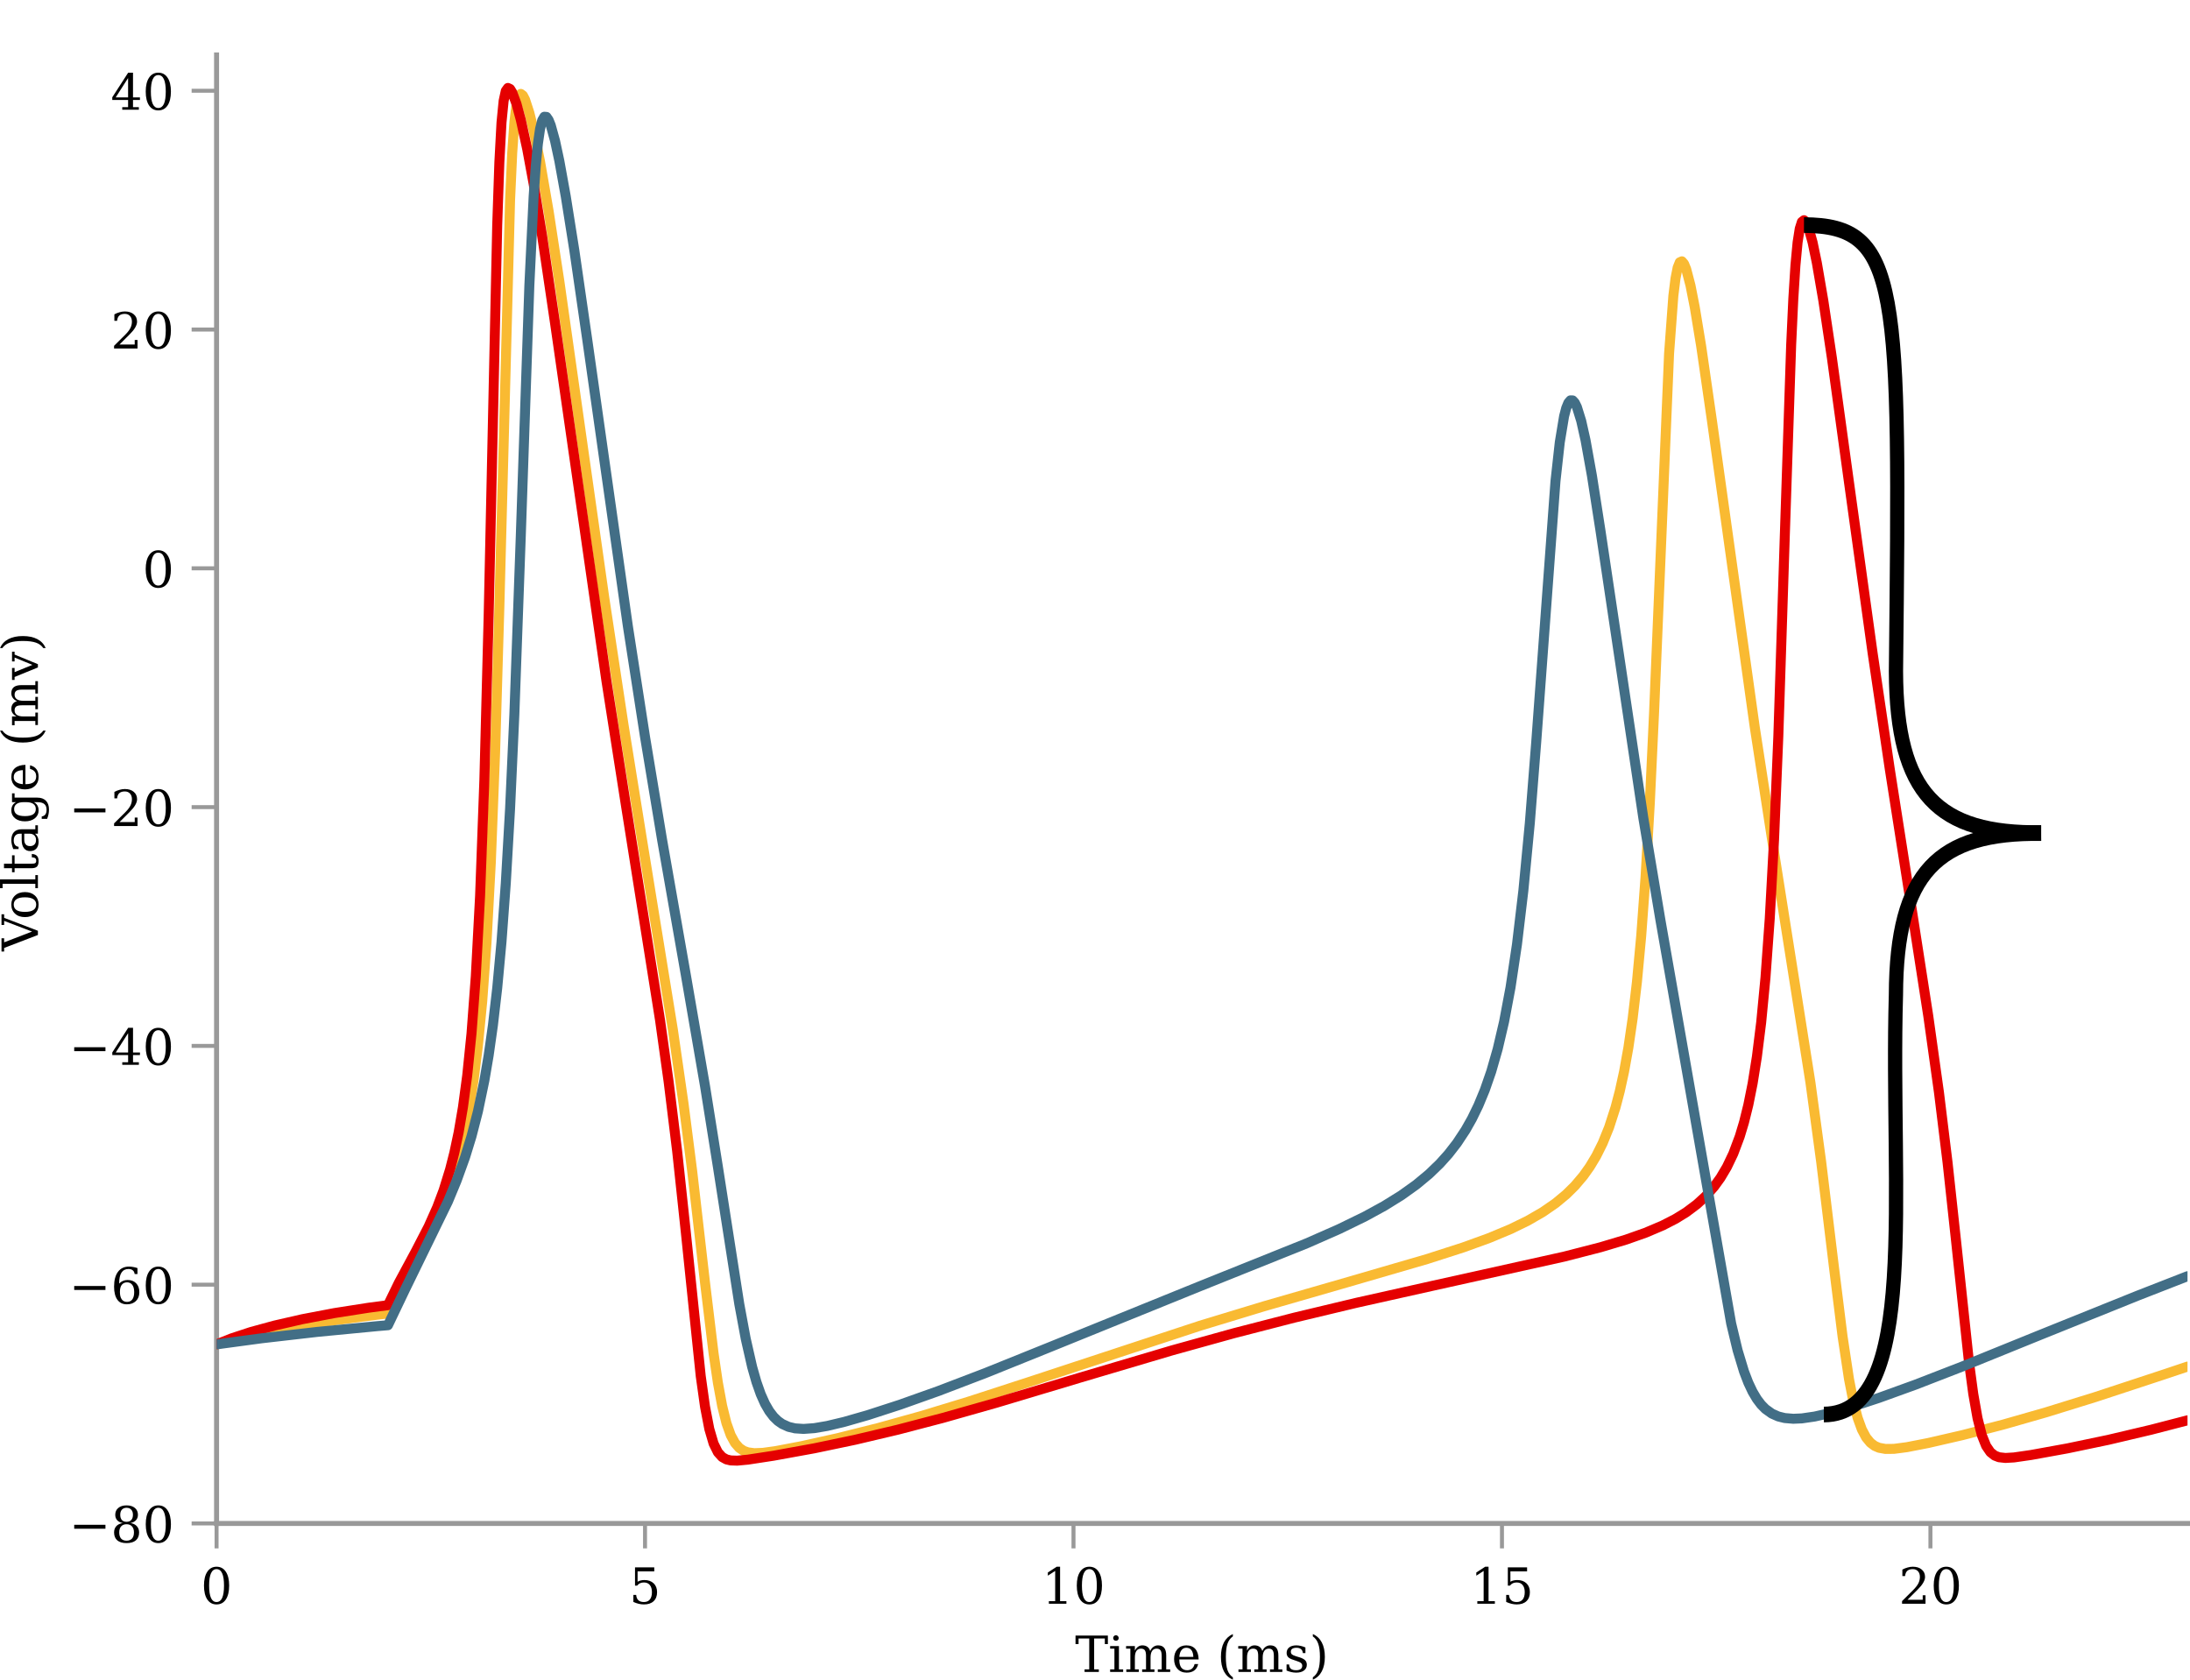
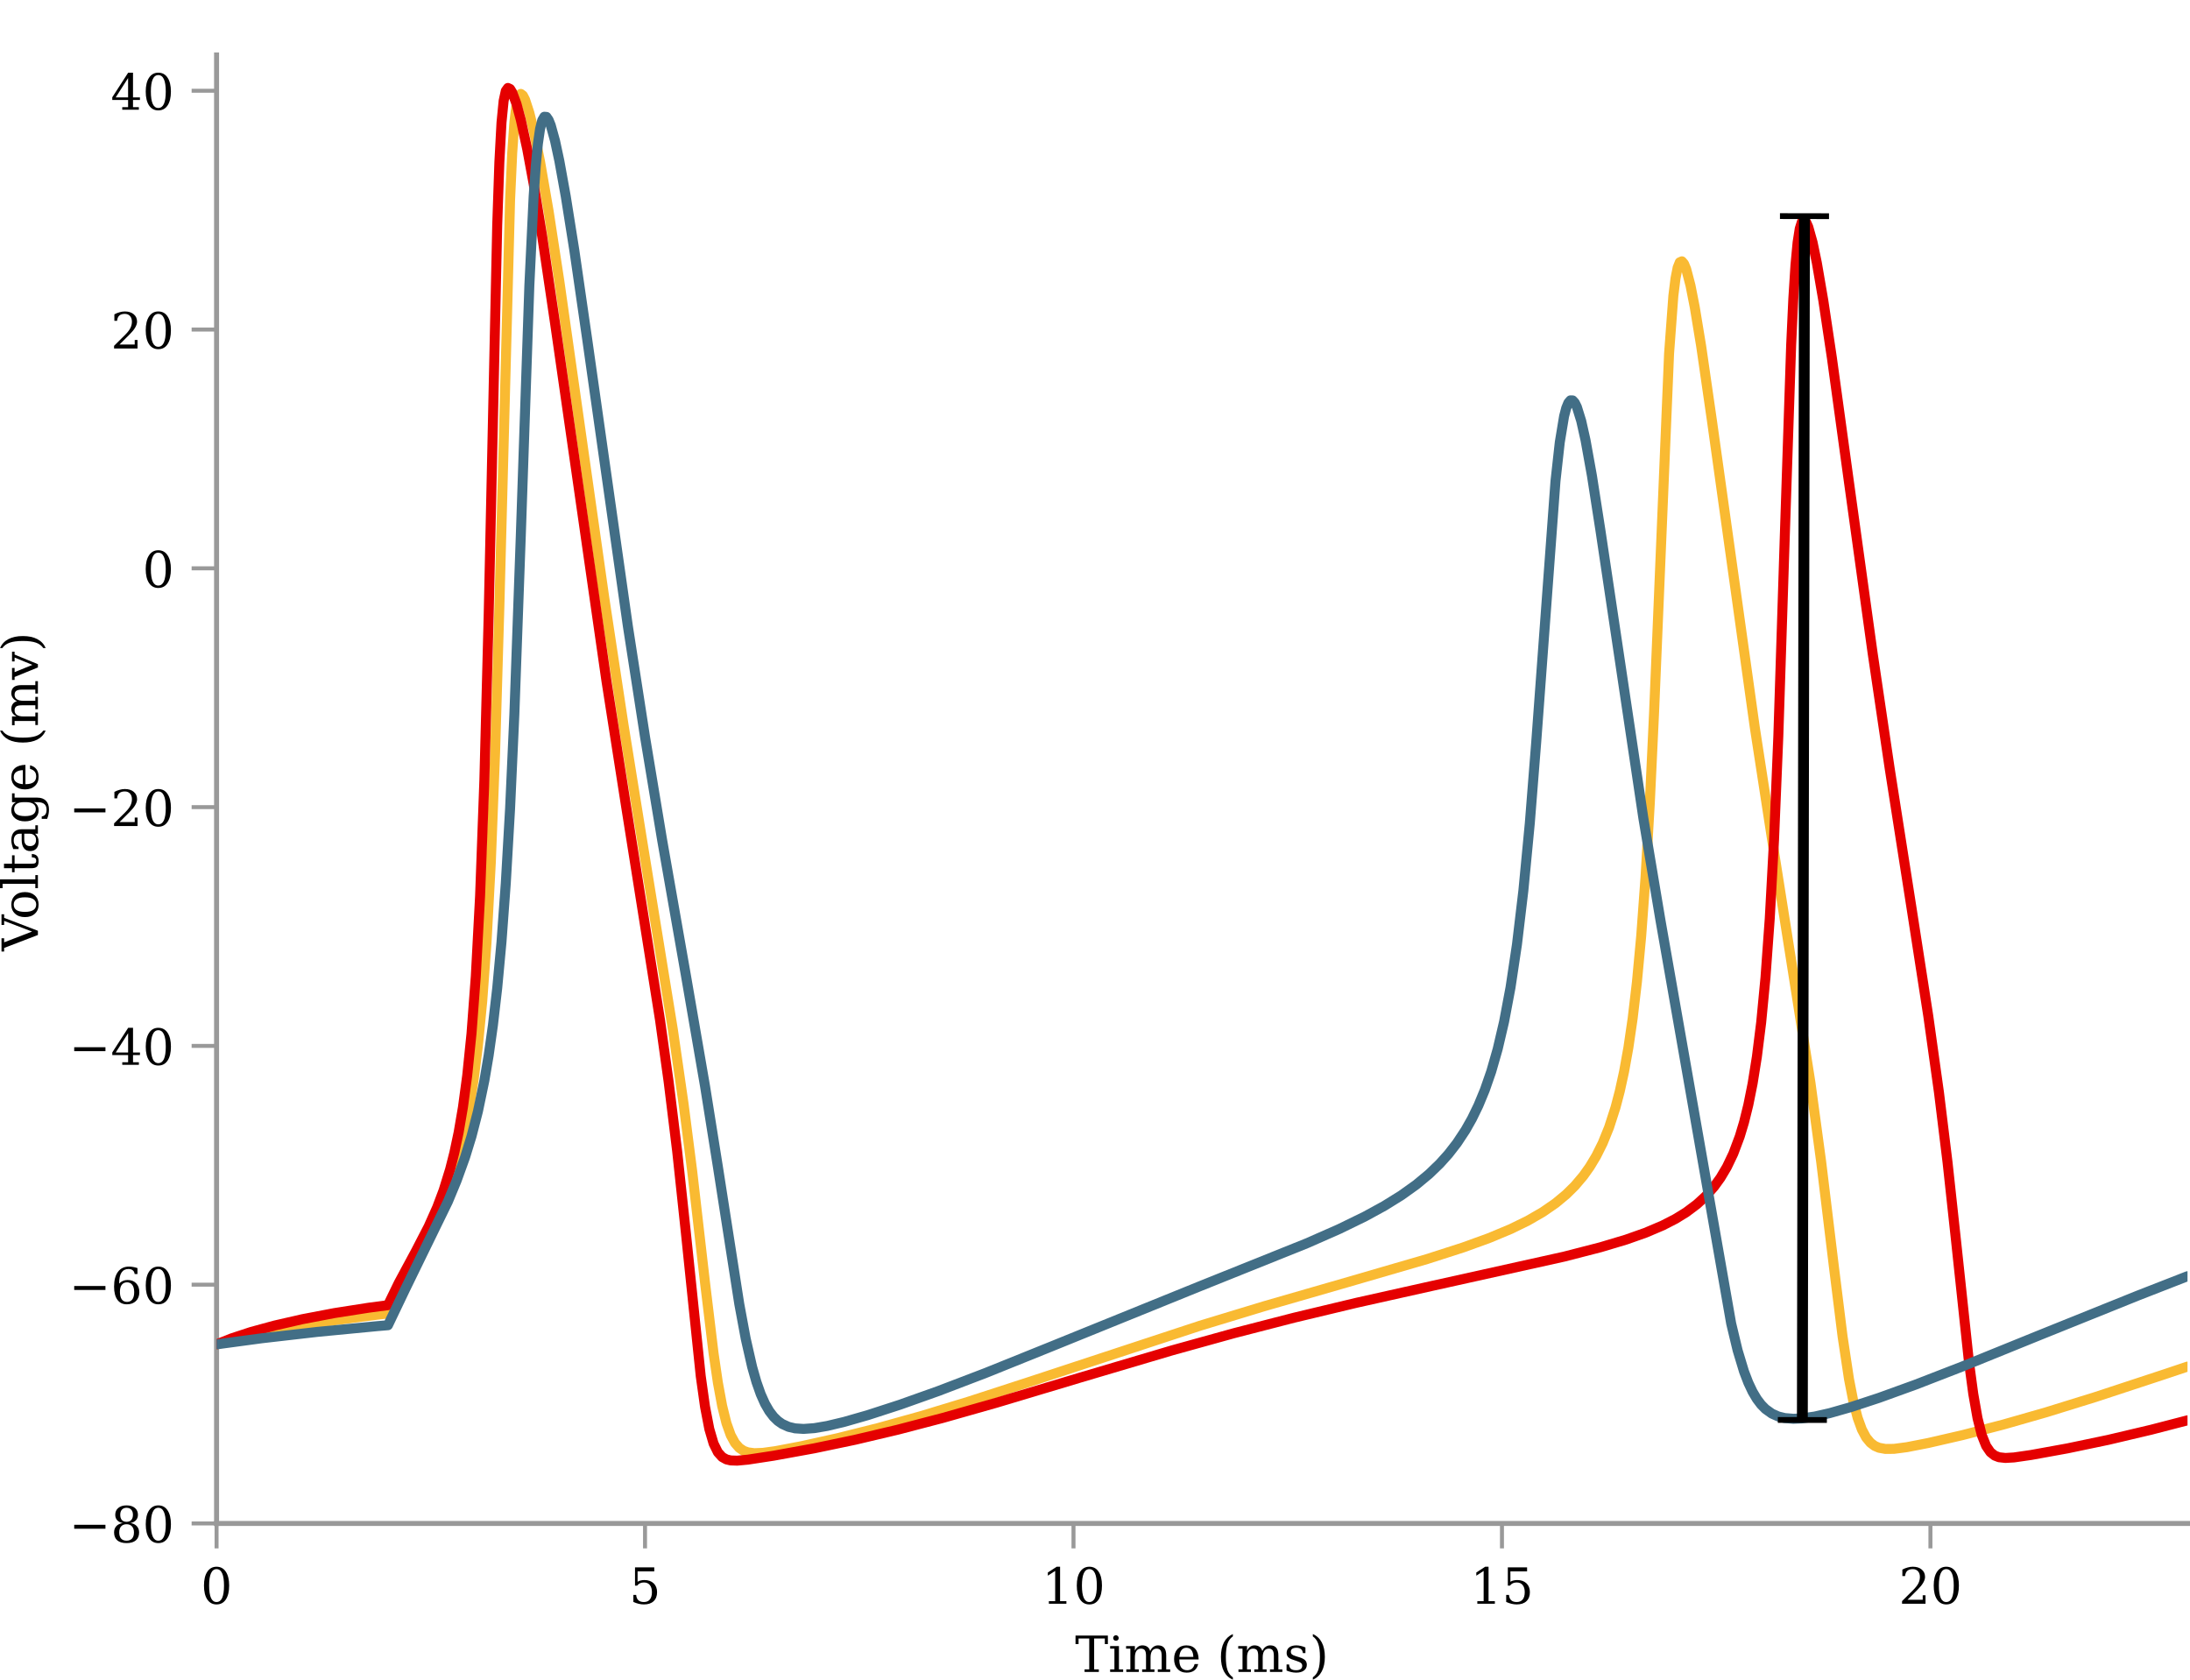
<svg xmlns="http://www.w3.org/2000/svg" id="svg2" version="1.1" xml:space="preserve" width="548.718" height="420.904" viewBox="0 0 548.718 420.904">
  <defs id="defs6">
+     <marker orient="auto" refY="0.0" refX="0.0" id="StopL" style="overflow:visible">
+       <path id="path4463" d="M 0.0,5.65 L 0.0,-5.65" style="fill:none;fill-opacity:0.75;fill-rule:evenodd;stroke:#000000;stroke-width:1pt;stroke-opacity:1" transform="scale(0.8)" />
+     </marker>
+     <marker orient="auto" refY="0.0" refX="0.0" id="marker4570" style="overflow:visible">
+       <path id="path4572" d="M 0.0,5.65 L 0.0,-5.65" style="fill:none;fill-opacity:0.75;fill-rule:evenodd;stroke:#000000;stroke-width:1pt;stroke-opacity:1" transform="scale(0.4)" />
+     </marker>
+     <marker orient="auto" refY="0.0" refX="0.0" id="StopM" style="overflow:visible">
+       <path id="path4466" d="M 0.0,5.65 L 0.0,-5.65" style="fill:none;fill-opacity:0.75;fill-rule:evenodd;stroke:#000000;stroke-width:1pt;stroke-opacity:1" transform="scale(0.4)" />
+     </marker>
    <clipPath clipPathUnits="userSpaceOnUse" id="clipPath20">
      <path d="m 63.72,42.055 395.064,0 0,294.386 -395.064,0 0,-294.386 z" id="path22" />
    </clipPath>
    <clipPath clipPathUnits="userSpaceOnUse" id="clipPath38">
      <path d="m 63.72,42.055 395.064,0 0,294.386 -395.064,0 0,-294.386 z" id="path40" />
    </clipPath>
    <clipPath clipPathUnits="userSpaceOnUse" id="clipPath56">
      <path d="m 63.72,42.055 395.064,0 0,294.386 -395.064,0 0,-294.386 z" id="path58" />
    </clipPath>
    <clipPath clipPathUnits="userSpaceOnUse" id="clipPath74">
      <path d="m 63.72,42.055 395.064,0 0,294.386 -395.064,0 0,-294.386 z" id="path76" />
    </clipPath>
    <clipPath clipPathUnits="userSpaceOnUse" id="clipPath92">
      <path d="m 63.72,42.055 395.064,0 0,294.386 -395.064,0 0,-294.386 z" id="path94" />
    </clipPath>
    <clipPath clipPathUnits="userSpaceOnUse" id="clipPath114">
      <path d="m 63.72,42.055 395.064,0 0,294.386 -395.064,0 0,-294.386 z" id="path116" />
    </clipPath>
    <clipPath clipPathUnits="userSpaceOnUse" id="clipPath136">
      <path d="m -770,-347 2876,0 0,1457 -2876,0 0,-1457 z" id="path138" />
    </clipPath>
    <clipPath clipPathUnits="userSpaceOnUse" id="clipPath146">
      <path d="m 63.72,42.055 395.064,0 0,294.386 -395.064,0 0,-294.386 z" id="path148" />
    </clipPath>
    <clipPath clipPathUnits="userSpaceOnUse" id="clipPath168">
      <path d="m -770,-347 2876,0 0,1457 -2876,0 0,-1457 z" id="path170" />
    </clipPath>
    <clipPath clipPathUnits="userSpaceOnUse" id="clipPath178">
      <path d="m 63.72,42.055 395.064,0 0,294.386 -395.064,0 0,-294.386 z" id="path180" />
    </clipPath>
    <clipPath clipPathUnits="userSpaceOnUse" id="clipPath200">
      <path d="m -770,-347 2876,0 0,1457 -2876,0 0,-1457 z" id="path202" />
    </clipPath>
    <clipPath clipPathUnits="userSpaceOnUse" id="clipPath210">
      <path d="m 63.72,42.055 395.064,0 0,294.386 -395.064,0 0,-294.386 z" id="path212" />
    </clipPath>
    <clipPath clipPathUnits="userSpaceOnUse" id="clipPath232">
      <path d="m -770,-347 2876,0 0,1457 -2876,0 0,-1457 z" id="path234" />
    </clipPath>
    <clipPath clipPathUnits="userSpaceOnUse" id="clipPath242">
      <path d="m 63.72,42.055 395.064,0 0,294.386 -395.064,0 0,-294.386 z" id="path244" />
    </clipPath>
    <clipPath clipPathUnits="userSpaceOnUse" id="clipPath260">
      <path d="m 63.72,42.055 395.064,0 0,294.386 -395.064,0 0,-294.386 z" id="path262" />
    </clipPath>
    <clipPath clipPathUnits="userSpaceOnUse" id="clipPath278">
      <path d="m 63.72,42.055 395.064,0 0,294.386 -395.064,0 0,-294.386 z" id="path280" />
    </clipPath>
    <clipPath clipPathUnits="userSpaceOnUse" id="clipPath304">
      <path d="m 63.72,42.055 395.064,0 0,294.386 -395.064,0 0,-294.386 z" id="path306" />
    </clipPath>
    <clipPath clipPathUnits="userSpaceOnUse" id="clipPath314">
      <path d="m 63.72,42.055 395.064,0 0,294.386 -395.064,0 0,-294.386 z" id="path316" />
    </clipPath>
    <clipPath clipPathUnits="userSpaceOnUse" id="clipPath324">
      <path d="m 63.72,42.055 395.064,0 0,294.386 -395.064,0 0,-294.386 z" id="path326" />
    </clipPath>
    <clipPath clipPathUnits="userSpaceOnUse" id="clipPath334">
      <path d="m 63.72,42.055 395.064,0 0,294.386 -395.064,0 0,-294.386 z" id="path336" />
    </clipPath>
    <clipPath clipPathUnits="userSpaceOnUse" id="clipPath318">
      <path d="m 63.72,42.055 395.064,0 0,294.386 -395.064,0 0,-294.386 z" id="path320" />
    </clipPath>
    <clipPath clipPathUnits="userSpaceOnUse" id="clipPath318-5">
      <path d="m 63.72,42.055 395.064,0 0,294.386 -395.064,0 0,-294.386 z" id="path320-5" />
    </clipPath>
    <clipPath clipPathUnits="userSpaceOnUse" id="clipPath334-2">
      <path d="m 63.72,42.055 395.064,0 0,294.386 -395.064,0 0,-294.386 z" id="path336-9" />
    </clipPath>
    <filter style="color-interpolation-filters:sRGB" id="filter39605-3-0">
      <feBlend mode="darken" in2="BackgroundImage" id="feBlend39607-5-6" />
    </filter>
  </defs>
  <g id="g10" transform="matrix(1.25,0,0,-1.25,-25.38731,434.3186)">
    <g id="g26">
      <path d="m 63.72,42.055 0,-5" style="fill:#999999;fill-opacity:1;fill-rule:nonzero;stroke:#999999;stroke-width:0.8;stroke-linecap:butt;stroke-linejoin:round;stroke-miterlimit:10;stroke-dasharray:none;stroke-opacity:1" id="path28" />
      <text transform="matrix(1,0,0,-1,60.54031,25.96145)" style="font-variant:normal;font-weight:normal;font-size:10px;font-family:'DejaVu Serif';-inkscape-font-specification:DejaVuSerif;writing-mode:lr-tb;fill:#000000;fill-opacity:1;fill-rule:nonzero;stroke:none" id="text30">
        <tspan x="0" y="0" id="tspan32">0</tspan>
      </text>
    </g>
    <g id="g44">
      <path d="m 149.603,42.055 0,-5" style="fill:#999999;fill-opacity:1;fill-rule:nonzero;stroke:#999999;stroke-width:0.8;stroke-linecap:butt;stroke-linejoin:round;stroke-miterlimit:10;stroke-dasharray:none;stroke-opacity:1" id="path46" />
      <text transform="matrix(1,0,0,-1,146.4238,25.96145)" style="font-variant:normal;font-weight:normal;font-size:10px;font-family:'DejaVu Serif';-inkscape-font-specification:DejaVuSerif;writing-mode:lr-tb;fill:#000000;fill-opacity:1;fill-rule:nonzero;stroke:none" id="text48">
        <tspan x="0" y="0" id="tspan50">5</tspan>
      </text>
    </g>
    <g id="g62">
      <path d="m 235.487,42.055 0,-5" style="fill:#999999;fill-opacity:1;fill-rule:nonzero;stroke:#999999;stroke-width:0.8;stroke-linecap:butt;stroke-linejoin:round;stroke-miterlimit:10;stroke-dasharray:none;stroke-opacity:1" id="path64" />
      <text transform="matrix(1,0,0,-1,229.1276,25.96145)" style="font-variant:normal;font-weight:normal;font-size:10px;font-family:'DejaVu Serif';-inkscape-font-specification:DejaVuSerif;writing-mode:lr-tb;fill:#000000;fill-opacity:1;fill-rule:nonzero;stroke:none" id="text66">
        <tspan x="0 6.36" y="0" id="tspan68">10</tspan>
      </text>
    </g>
    <g id="g80">
      <path d="m 321.37,42.055 0,-5" style="fill:#999999;fill-opacity:1;fill-rule:nonzero;stroke:#999999;stroke-width:0.8;stroke-linecap:butt;stroke-linejoin:round;stroke-miterlimit:10;stroke-dasharray:none;stroke-opacity:1" id="path82" />
      <text transform="matrix(1,0,0,-1,315.0111,25.96145)" style="font-variant:normal;font-weight:normal;font-size:10px;font-family:'DejaVu Serif';-inkscape-font-specification:DejaVuSerif;writing-mode:lr-tb;fill:#000000;fill-opacity:1;fill-rule:nonzero;stroke:none" id="text84">
        <tspan x="0 6.36" y="0" id="tspan86">15</tspan>
      </text>
    </g>
    <g id="g98">
      <path d="m 407.254,42.055 0,-5" style="fill:#999999;fill-opacity:1;fill-rule:nonzero;stroke:#999999;stroke-width:0.8;stroke-linecap:butt;stroke-linejoin:round;stroke-miterlimit:10;stroke-dasharray:none;stroke-opacity:1" id="path100" />
      <text transform="matrix(1,0,0,-1,400.8945,25.96145)" style="font-variant:normal;font-weight:normal;font-size:10px;font-family:'DejaVu Serif';-inkscape-font-specification:DejaVuSerif;writing-mode:lr-tb;fill:#000000;fill-opacity:1;fill-rule:nonzero;stroke:none" id="text102">
        <tspan x="0 6.36" y="0" id="tspan104">20</tspan>
      </text>
      <text transform="matrix(1,0,0,-1,235.7989,12.28957)" style="font-variant:normal;font-weight:normal;font-size:10px;font-family:'DejaVu Serif';-inkscape-font-specification:DejaVuSerif;writing-mode:lr-tb;fill:#000000;fill-opacity:1;fill-rule:nonzero;stroke:none" id="text106">
        <tspan x="0 6.67 9.87 19.35 25.27 28.45 32.35 41.83 46.96" y="0" id="tspan108">Time (ms)</tspan>
      </text>
    </g>
    <g id="g120">
      <path d="m 63.72,42.055 -5,0" style="fill:#999999;fill-opacity:1;fill-rule:nonzero;stroke:#999999;stroke-width:0.8;stroke-linecap:butt;stroke-linejoin:round;stroke-miterlimit:10;stroke-dasharray:none;stroke-opacity:1" id="path122" />
      <g id="g124" transform="translate(34.12625,38.25832)">
        <text transform="matrix(1,0,0,-1,8.378906,0)" style="font-variant:normal;font-weight:normal;font-size:10px;font-family:'DejaVu Serif';-inkscape-font-specification:DejaVuSerif;writing-mode:lr-tb;fill:#000000;fill-opacity:1;fill-rule:nonzero;stroke:none" id="text126">
          <tspan x="0 6.36" y="0" id="tspan128">80</tspan>
        </text>
        <g id="g130" transform="scale(0.01,0.01)">
          <g id="g132">
            <g id="g134" clip-path="url(#clipPath136)">
              <path d="m 106,353 626,0 0,-79 -626,0 0,79" style="fill:#000000;fill-opacity:1;fill-rule:nonzero;stroke:none" id="path140" />
            </g>
          </g>
        </g>
      </g>
    </g>
    <g id="g152">
      <path d="m 63.72,89.923 -5,0" style="fill:#999999;fill-opacity:1;fill-rule:nonzero;stroke:#999999;stroke-width:0.8;stroke-linecap:butt;stroke-linejoin:round;stroke-miterlimit:10;stroke-dasharray:none;stroke-opacity:1" id="path154" />
      <g id="g156" transform="translate(34.12625,86.12603)">
        <text transform="matrix(1,0,0,-1,8.378906,0)" style="font-variant:normal;font-weight:normal;font-size:10px;font-family:'DejaVu Serif';-inkscape-font-specification:DejaVuSerif;writing-mode:lr-tb;fill:#000000;fill-opacity:1;fill-rule:nonzero;stroke:none" id="text158">
          <tspan x="0 6.36" y="0" id="tspan160">60</tspan>
        </text>
        <g id="g162" transform="scale(0.01,0.01)">
          <g id="g164">
            <g id="g166" clip-path="url(#clipPath168)">
              <path d="m 106,353 626,0 0,-79 -626,0 0,79" style="fill:#000000;fill-opacity:1;fill-rule:nonzero;stroke:none" id="path172" />
            </g>
          </g>
        </g>
      </g>
    </g>
    <g id="g184">
      <path d="m 63.72,137.791 -5,0" style="fill:#999999;fill-opacity:1;fill-rule:nonzero;stroke:#999999;stroke-width:0.8;stroke-linecap:butt;stroke-linejoin:round;stroke-miterlimit:10;stroke-dasharray:none;stroke-opacity:1" id="path186" />
      <g id="g188" transform="translate(34.12625,133.9937)">
        <text transform="matrix(1,0,0,-1,8.378906,0)" style="font-variant:normal;font-weight:normal;font-size:10px;font-family:'DejaVu Serif';-inkscape-font-specification:DejaVuSerif;writing-mode:lr-tb;fill:#000000;fill-opacity:1;fill-rule:nonzero;stroke:none" id="text190">
          <tspan x="0 6.36" y="0" id="tspan192">40</tspan>
        </text>
        <g id="g194" transform="scale(0.01,0.01)">
          <g id="g196">
            <g id="g198" clip-path="url(#clipPath200)">
              <path d="m 106,353 626,0 0,-79 -626,0 0,79" style="fill:#000000;fill-opacity:1;fill-rule:nonzero;stroke:none" id="path204" />
            </g>
          </g>
        </g>
      </g>
    </g>
    <g id="g216">
      <path d="m 63.72,185.658 -5,0" style="fill:#999999;fill-opacity:1;fill-rule:nonzero;stroke:#999999;stroke-width:0.8;stroke-linecap:butt;stroke-linejoin:round;stroke-miterlimit:10;stroke-dasharray:none;stroke-opacity:1" id="path218" />
      <g id="g220" transform="translate(34.12625,181.8614)">
        <text transform="matrix(1,0,0,-1,8.378906,0)" style="font-variant:normal;font-weight:normal;font-size:10px;font-family:'DejaVu Serif';-inkscape-font-specification:DejaVuSerif;writing-mode:lr-tb;fill:#000000;fill-opacity:1;fill-rule:nonzero;stroke:none" id="text222">
          <tspan x="0 6.36" y="0" id="tspan224">20</tspan>
        </text>
        <g id="g226" transform="scale(0.01,0.01)">
          <g id="g228">
            <g id="g230" clip-path="url(#clipPath232)">
              <path d="m 106,353 626,0 0,-79 -626,0 0,79" style="fill:#000000;fill-opacity:1;fill-rule:nonzero;stroke:none" id="path236" />
            </g>
          </g>
        </g>
      </g>
    </g>
    <g id="g248">
      <path d="m 63.72,233.526 -5,0" style="fill:#999999;fill-opacity:1;fill-rule:nonzero;stroke:#999999;stroke-width:0.8;stroke-linecap:butt;stroke-linejoin:round;stroke-miterlimit:10;stroke-dasharray:none;stroke-opacity:1" id="path250" />
      <text transform="matrix(1,0,0,-1,48.86062,229.7292)" style="font-variant:normal;font-weight:normal;font-size:10px;font-family:'DejaVu Serif';-inkscape-font-specification:DejaVuSerif;writing-mode:lr-tb;fill:#000000;fill-opacity:1;fill-rule:nonzero;stroke:none" id="text252">
        <tspan x="0" y="0" id="tspan254">0</tspan>
      </text>
    </g>
    <g id="g266">
      <path d="m 63.72,281.394 -5,0" style="fill:#999999;fill-opacity:1;fill-rule:nonzero;stroke:#999999;stroke-width:0.8;stroke-linecap:butt;stroke-linejoin:round;stroke-miterlimit:10;stroke-dasharray:none;stroke-opacity:1" id="path268" />
      <text transform="matrix(1,0,0,-1,42.50125,277.5969)" style="font-variant:normal;font-weight:normal;font-size:10px;font-family:'DejaVu Serif';-inkscape-font-specification:DejaVuSerif;writing-mode:lr-tb;fill:#000000;fill-opacity:1;fill-rule:nonzero;stroke:none" id="text270">
        <tspan x="0 6.36" y="0" id="tspan272">20</tspan>
      </text>
    </g>
    <g id="g284">
      <path d="m 63.72,329.261 -5,0" style="fill:#999999;fill-opacity:1;fill-rule:nonzero;stroke:#999999;stroke-width:0.8;stroke-linecap:butt;stroke-linejoin:round;stroke-miterlimit:10;stroke-dasharray:none;stroke-opacity:1" id="path286" />
      <text transform="matrix(1,0,0,-1,42.50125,325.4646)" style="font-variant:normal;font-weight:normal;font-size:10px;font-family:'DejaVu Serif';-inkscape-font-specification:DejaVuSerif;writing-mode:lr-tb;fill:#000000;fill-opacity:1;fill-rule:nonzero;stroke:none" id="text288">
        <tspan x="0 6.36" y="0" id="tspan290">40</tspan>
      </text>
      <text transform="matrix(0,1,1,0,27.9075,156.8031)" style="font-variant:normal;font-weight:normal;font-size:10px;font-family:'DejaVu Serif';-inkscape-font-specification:DejaVuSerif;writing-mode:lr-tb;fill:#000000;fill-opacity:1;fill-rule:nonzero;stroke:none" id="text292">
        <tspan x="0 7.22 13.24 16.44 20.46 26.42 32.82 38.74 41.92 45.82 55.3 60.95" y="0" id="tspan294">Voltage (mv)</tspan>
      </text>
      <path d="m 63.72,42.055 0,294.386" style="fill:none;stroke:#999999;stroke-width:1;stroke-linecap:square;stroke-linejoin:miter;stroke-miterlimit:10;stroke-dasharray:none;stroke-opacity:1" id="path296" />
      <path d="m 63.72,42.055 395.064,0" style="fill:none;stroke:#999999;stroke-width:1;stroke-linecap:square;stroke-linejoin:miter;stroke-miterlimit:10;stroke-dasharray:none;stroke-opacity:1" id="path298" />
    </g>
    <g id="g300">
      <g id="g302" clip-path="url(#clipPath304)">
        <path d="m 63.72,77.956 4.294,1.154 5.582,1.261 6.871,1.306 7.3,1.161 8.159,1.064 2.147,0.242 2.577,5.351 7.73,15.339 1.718,4.254 1.288,3.788 1.288,4.589 0.859,3.705 0.859,4.432 0.859,5.432 0.859,6.832 0.859,8.834 0.859,11.744 0.859,15.986 0.859,21.965 0.859,29.35 2.147,81.586 0.429,9.428 0.429,6.164 0.429,3.551 0.429,1.692 0.429,0.465 0.429,-0.321 0.429,-0.832 0.859,-2.628 0.859,-3.474 1.288,-6.316 1.718,-9.928 2.147,-14.025 3.435,-24.225 5.582,-39.316 3.865,-25.505 3.865,-24.019 6.012,-37.005 2.147,-14.89 1.718,-13.403 2.576,-22.397 1.718,-14.206 0.859,-5.848 0.859,-4.667 0.859,-3.462 0.859,-2.404 0.859,-1.576 0.859,-0.981 0.859,-0.577 0.859,-0.312 1.288,-0.17 1.718,0.065 2.576,0.353 5.153,0.981 7.3,1.618 8.159,2.043 8.588,2.392 9.447,2.871 12.024,3.906 34.353,11.312 12.883,3.917 16.318,4.705 16.318,4.746 7.3,2.349 5.153,1.87 4.294,1.791 3.435,1.674 3.006,1.733 2.577,1.779 2.147,1.78 1.718,1.696 1.718,2.028 1.288,1.812 1.288,2.143 1.288,2.581 1.288,3.17 1.288,3.985 0.859,3.27 0.859,3.922 0.859,4.767 0.859,5.871 0.859,7.326 0.859,9.24 0.859,11.721 0.859,14.798 0.859,18.243 3.006,71.946 0.859,11.604 0.429,3.487 0.429,2.168 0.429,1.072 0.429,0.19 0.429,-0.504 0.429,-1.047 0.859,-3.282 0.859,-4.373 1.288,-7.829 2.147,-14.863 8.588,-61.479 3.435,-22.287 7.73,-48.975 2.147,-15.853 2.576,-21.245 1.718,-13.802 1.288,-8.542 0.859,-4.4 0.859,-3.325 0.859,-2.371 0.859,-1.608 0.859,-1.042 0.859,-0.643 0.859,-0.371 1.288,-0.235 1.718,0.017 2.576,0.336 4.294,0.838 6.871,1.582 8.159,2.113 8.588,2.457 9.877,3.063 13.741,4.523 4.724,1.583 0,0" style="fill:none;stroke:#f9ba32;stroke-width:2;stroke-linecap:round;stroke-linejoin:round;stroke-miterlimit:10;stroke-dasharray:none;stroke-opacity:1" id="path308" />
      </g>
    </g>
    <g id="g310">
      <g id="g312" clip-path="url(#clipPath314)">
        <path d="m 63.72,77.956 3.006,1.202 3.865,1.272 4.724,1.292 5.582,1.278 6.441,1.228 6.871,1.075 3.865,0.508 2.147,4.42 3.435,6.381 2.576,4.988 1.718,3.854 1.288,3.424 1.288,4.158 0.859,3.373 0.859,4.06 0.859,5.019 0.859,6.389 0.859,8.402 0.859,11.442 0.859,16.121 0.859,23.228 0.859,32.868 1.718,78.397 0.429,12.589 0.429,7.972 0.429,4.348 0.429,1.983 0.429,0.597 0.429,-0.201 0.429,-0.689 0.859,-2.301 0.859,-3.154 1.288,-5.897 1.288,-6.972 1.718,-10.52 2.577,-17.423 10.306,-71.75 3.865,-24.674 6.871,-43.271 1.718,-12.317 1.718,-13.989 1.718,-16.088 3.006,-28.989 0.859,-6.13 0.859,-4.463 0.859,-2.925 0.859,-1.745 0.859,-0.957 0.859,-0.477 0.859,-0.203 1.288,-0.043 2.147,0.201 5.153,0.789 8.159,1.482 8.159,1.707 8.588,2.028 9.018,2.358 10.735,3.045 16.747,5.022 18.465,5.473 12.453,3.454 12.024,3.099 12.453,2.978 15.459,3.453 26.194,5.81 7.3,1.878 5.153,1.543 3.865,1.366 3.435,1.458 2.576,1.323 2.147,1.323 2.147,1.609 1.718,1.577 1.718,1.94 1.288,1.783 1.288,2.169 1.288,2.695 1.288,3.433 0.859,2.854 0.859,3.468 0.859,4.281 0.859,5.377 0.859,6.879 0.859,8.962 0.859,11.856 0.859,15.792 0.859,20.75 1.288,39.876 1.288,38.632 0.429,9.177 0.429,6.77 0.429,4.561 0.429,2.744 0.429,1.355 0.429,0.335 0.429,-0.408 0.429,-0.957 0.859,-3.072 0.859,-4.138 1.288,-7.503 1.718,-11.48 3.435,-25.018 4.724,-34.129 3.435,-23.234 4.294,-27.422 3.435,-22.156 2.147,-15.351 1.718,-14.005 1.718,-15.861 2.577,-24.161 0.859,-6.384 0.859,-4.886 0.859,-3.39 0.859,-2.151 0.859,-1.26 0.859,-0.682 0.859,-0.332 1.288,-0.144 1.718,0.101 3.435,0.495 7.3,1.325 8.159,1.705 8.588,2.026 7.3,1.891 0,0" style="fill:none;stroke:#e50000;stroke-width:2;stroke-linecap:round;stroke-linejoin:round;stroke-miterlimit:10;stroke-dasharray:none;stroke-opacity:1" id="path318" />
      </g>
    </g>
    <g id="g320">
      <g id="g322" clip-path="url(#clipPath324)">
        <path d="m 63.72,77.956 9.018,1.217 11.165,1.282 12.024,1.155 2.147,0.183 3.435,7.192 8.588,17.609 1.718,4.134 1.718,4.75 1.288,4.189 1.288,4.991 1.288,6.167 0.859,5.04 0.859,6.065 0.859,7.436 0.859,9.276 0.859,11.736 0.859,14.947 0.859,18.877 1.288,35.776 1.718,50.246 0.859,17.833 0.429,6.166 0.429,4.444 0.429,2.946 0.429,1.71 0.429,0.728 0.429,-0.034 0.429,-0.619 0.429,-1.069 0.859,-3.11 0.859,-4.008 1.288,-7.113 1.718,-10.816 2.577,-17.819 8.159,-57.559 3.435,-22.178 3.435,-20.705 4.724,-26.892 3.865,-22.386 2.577,-16.158 4.294,-27.554 1.288,-6.934 1.288,-5.662 0.859,-3.015 0.859,-2.438 0.859,-1.923 0.859,-1.485 0.859,-1.125 0.859,-0.835 0.859,-0.606 1.288,-0.585 1.288,-0.304 1.718,-0.113 2.147,0.155 2.577,0.438 3.435,0.818 4.724,1.356 6.441,2.091 7.73,2.75 9.447,3.612 12.883,5.193 30.059,12.191 21.471,8.626 6.441,2.837 5.153,2.51 3.865,2.113 3.435,2.131 3.006,2.148 2.576,2.14 2.147,2.074 1.718,1.915 1.718,2.212 1.718,2.601 1.288,2.282 1.288,2.647 1.288,3.112 1.288,3.709 1.288,4.486 1.288,5.505 1.288,6.847 1.288,8.6 1.288,10.831 1.288,13.494 1.288,16.259 3.865,52.376 0.859,7.748 0.859,5.196 0.429,1.647 0.429,1.05 0.429,0.495 0.429,-0.012 0.429,-0.467 0.429,-0.872 0.859,-2.765 0.859,-3.837 1.288,-7.144 1.718,-11.041 8.588,-57.598 3.435,-20.503 14.171,-80.818 1.288,-5.372 1.288,-4.258 0.859,-2.243 0.859,-1.817 0.859,-1.447 0.859,-1.133 0.859,-0.873 1.288,-0.924 1.288,-0.573 1.288,-0.318 1.718,-0.145 1.718,0.075 2.576,0.375 3.006,0.68 4.294,1.224 5.582,1.837 7.3,2.642 9.447,3.663 15.459,6.271 19.753,7.958 9.877,3.854 0,0" style="fill:none;stroke:#426e86;stroke-width:2;stroke-linecap:round;stroke-linejoin:round;stroke-miterlimit:10;stroke-dasharray:none;stroke-opacity:1" id="path328" />
      </g>
    </g>
  </g>
  <g id="layer1" style="display:none">
    <path transform="matrix(1.25,0,0,-1.25,-25.38731,434.3186)" style="fill:none;fill-rule:evenodd;stroke:#000000;stroke-width:2.4;stroke-linecap:butt;stroke-linejoin:miter;stroke-miterlimit:4;stroke-dasharray:none;stroke-opacity:1" d="m 335.446,42.578 0.426,293.797" id="path4456" />
  </g>
  <g id="layer2" style="display:none">
    <circle style="color:#000000;clip-rule:nonzero;display:inline;overflow:visible;visibility:visible;opacity:1;isolation:auto;mix-blend-mode:normal;color-interpolation:sRGB;color-interpolation-filters:linearRGB;solid-color:#000000;solid-opacity:1;fill:none;fill-opacity:1;fill-rule:nonzero;stroke:#000000;stroke-width:2.4;stroke-linecap:butt;stroke-linejoin:round;stroke-miterlimit:4;stroke-dasharray:none;stroke-dashoffset:0;stroke-opacity:1;color-rendering:auto;image-rendering:auto;shape-rendering:auto;text-rendering:auto;enable-background:accumulate" id="path4562" cx="125.693" cy="-326.03" r="20.225" transform="matrix(1.25,0,0,1.25,-25.38731,434.3186)" />
  </g>
  <g id="layer3" style="display:none">
    <ellipse style="color:#000000;clip-rule:nonzero;display:inline;overflow:visible;visibility:visible;opacity:1;isolation:auto;mix-blend-mode:normal;color-interpolation:sRGB;color-interpolation-filters:linearRGB;solid-color:#000000;solid-opacity:1;fill:none;fill-opacity:1;fill-rule:nonzero;stroke:#000000;stroke-width:2.4;stroke-linecap:butt;stroke-linejoin:round;stroke-miterlimit:4;stroke-dasharray:none;stroke-dashoffset:0;stroke-opacity:1;color-rendering:auto;image-rendering:auto;shape-rendering:auto;text-rendering:auto;enable-background:accumulate" id="path4545" cx="449.584" cy="-66.191" transform="matrix(1.080177,-0.6290612,0.6290612,1.080177,-25.38731,434.3186)" rx="44.921" ry="28.741" />
  </g>
  <g id="layer4">
    <g id="g37746-3-3" transform="matrix(0.3572912,0,0,0.3924609,62.91942,47.85836)" style="display:inline;stroke:#000000;stroke-width:10;stroke-miterlimit:4;stroke-dasharray:none;stroke-opacity:1;filter:url(#filter39605-3-0)">
-       <g style="stroke:#000000;stroke-opacity:1" id="g39859-1-6" transform="translate(-36.86527,53.40567)">
-         <path style="fill:none;fill-rule:evenodd;stroke:#000000;stroke-width:10;stroke-linecap:butt;stroke-linejoin:miter;stroke-miterlimit:4;stroke-dasharray:none;stroke-opacity:1" d="m 1125.831,-31.65 c 67.55,0.338 67.468,38.304 64.505,284.941 0.325,78.37 29.665,104.071 101.814,103.261" id="path37729-5-1" />
-         <path transform="matrix(1,0,0,-1,-1.761943,760.7907)" style="fill:none;fill-rule:evenodd;stroke:#000000;stroke-width:10;stroke-linecap:butt;stroke-linejoin:miter;stroke-miterlimit:4;stroke-dasharray:none;stroke-opacity:1;filter:url(#filter39605-3-0)" d="m 1141.542,32.981 c 67.55,0.338 46.512,142.177 50.534,267.982 0.325,78.37 29.665,104.071 101.814,103.261" id="path37729-10-6-2" />
-       </g>
-     </g>
+       <g style="stroke:#000000;stroke-opacity:1" id="g39859-1-6" transform="translate(-36.86527,53.40567)" />
+     </g>
+     <path style="display:inline;fill:none;fill-rule:evenodd;stroke:#000000;stroke-width:2.719;stroke-linecap:butt;stroke-linejoin:miter;stroke-miterlimit:4;stroke-dasharray:none;stroke-opacity:1;marker-start:url(#marker4570);marker-end:url(#marker4570)" d="M 451.593,355.821 452.125,54.163" id="path4456-8" />
  </g>
</svg>
